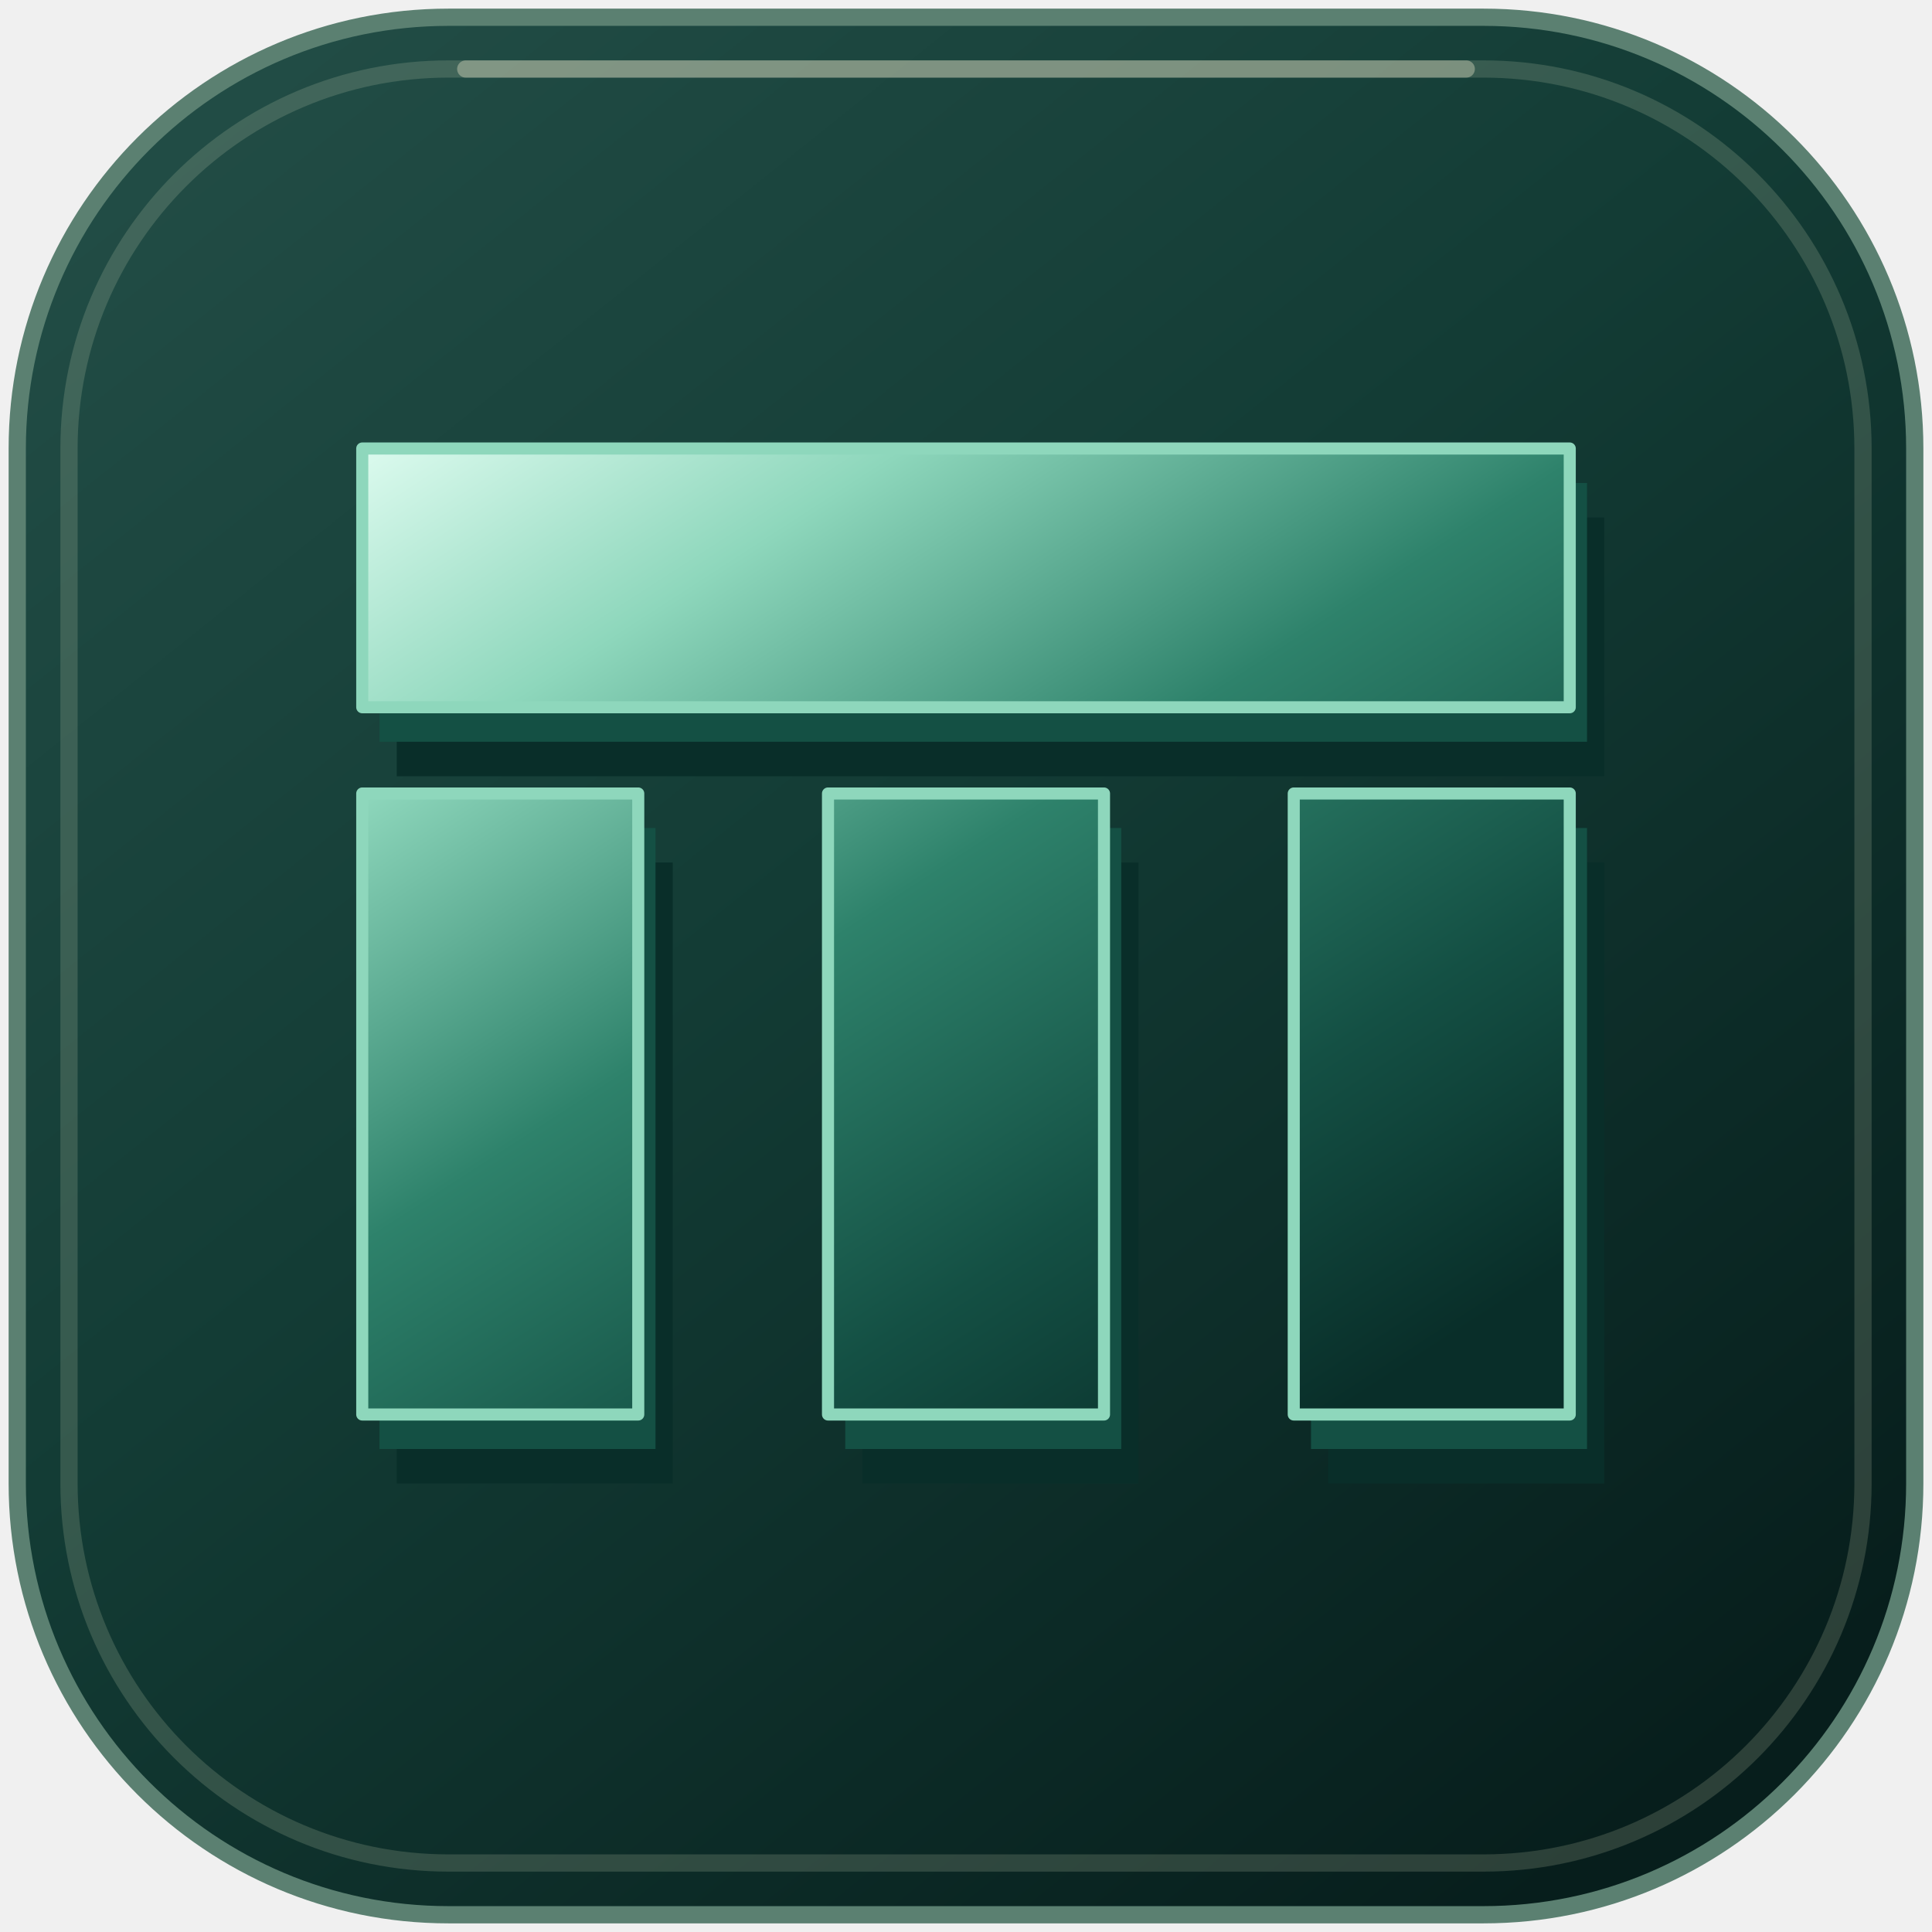
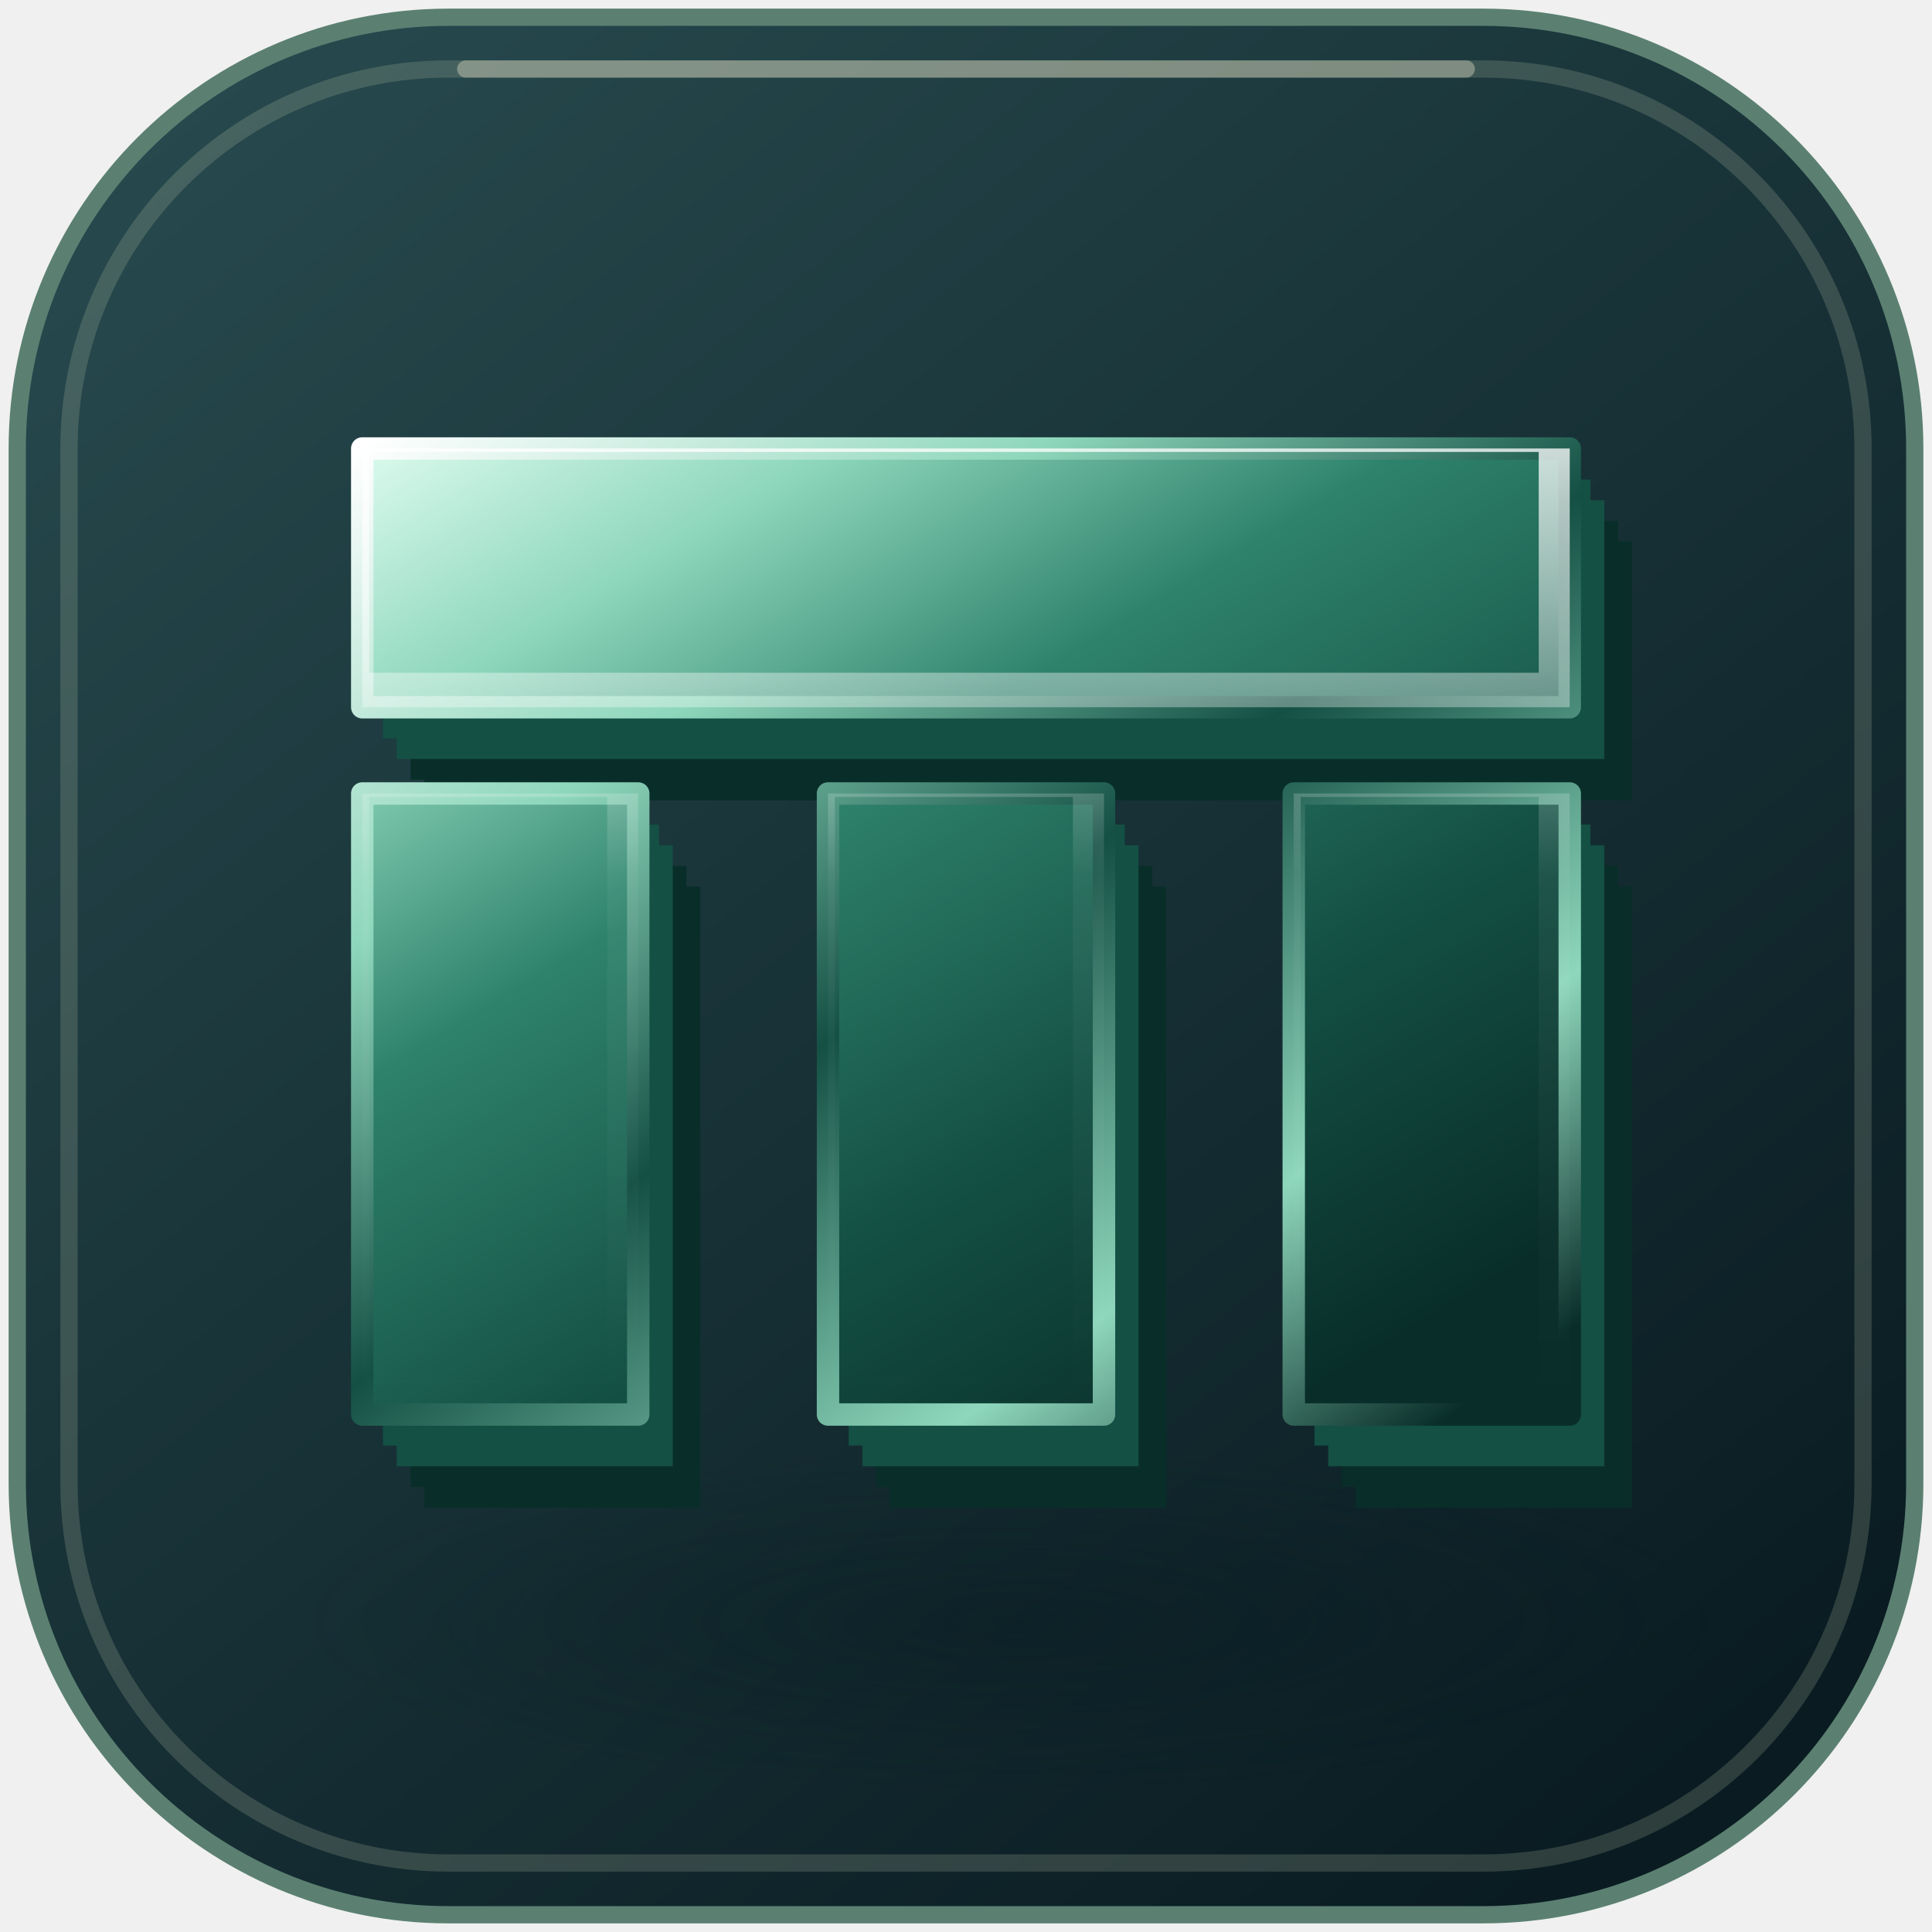
<svg xmlns="http://www.w3.org/2000/svg" viewBox="0 0 112 112" role="img" aria-label="DENTAYA">
  <defs>
-     <linearGradient id="dy-18-icon-face" x1="0" y1="0" x2=".8" y2="1" gradientUnits="objectBoundingBox">
+     <linearGradient id="dy-18-icon-face" x1="0" y1="0" x2=".75" y2="1">
      <stop offset="0" stop-color="#DDFBEF" />
-       <stop offset=".22" stop-color="#8ED7BC" />
-       <stop offset=".5" stop-color="#2E826B" />
-       <stop offset=".77" stop-color="#145044" />
+       <stop offset=".19" stop-color="#8ED7BC" />
+       <stop offset=".42" stop-color="#2E826B" />
+       <stop offset=".72" stop-color="#145044" />
+       <stop offset="1" stop-color="#092E29" />
+     </linearGradient>
+     <linearGradient id="dy-18-icon-bevel" x1="0" y1="0" x2=".9" y2="1">
+       <stop stop-color="#FFFFFF" />
+       <stop offset=".28" stop-color="#8ED7BC" />
+       <stop offset=".53" stop-color="#145044" />
+       <stop offset=".8" stop-color="#8ED7BC" />
      <stop offset="1" stop-color="#092E29" />
    </linearGradient>
    <linearGradient id="dy-18-icon-tile" x2=".8" y2="1">
-       <stop stop-color="#244F48" />
-       <stop offset=".48" stop-color="#133C35" />
-       <stop offset="1" stop-color="#071E1C" />
+       <stop stop-color="#294C50" />
+       <stop offset=".48" stop-color="#193439" />
+       <stop offset="1" stop-color="#0A1C22" />
    </linearGradient>
+     <radialGradient id="dy-18-icon-shadow">
+       <stop stop-color="#061A20" stop-opacity=".36" />
+       <stop offset="1" stop-color="#061A20" stop-opacity="0" />
+     </radialGradient>
+     <linearGradient id="dy-18-icon-shine" x1="0" y1="0" x2="0" y2="1">
+       <stop stop-color="#FFFFFF" stop-opacity=".8" />
+       <stop offset=".46" stop-color="#FFFFFF" stop-opacity=".05" />
+       <stop offset="1" stop-color="#FFFFFF" stop-opacity="0" />
+     </linearGradient>
+     <clipPath id="dy-18-icon-clip">
+       <path fill="#FFFFFF" fill-rule="evenodd" d="M13 20H83V35H13ZM13 40H29V76H13ZM40 40H56V76H40ZM67 40H83V76H67Z" />
+     </clipPath>
  </defs>
  <rect x="1" y="1" width="110" height="110" rx="25" fill="url(#dy-18-icon-tile)" stroke="#5B8071" stroke-width="1" />
  <rect x="4" y="4" width="104" height="104" rx="22" fill="none" stroke="#DFE8C7" stroke-opacity=".17" />
  <path d="M27 4H85" stroke="#F8F1D3" stroke-opacity=".35" stroke-linecap="round" />
  <g transform="translate(8 6)">
-     <g data-material="emerald" data-depth="vector">
-       <g transform="translate(2 4)">
+     <g data-material="emerald" data-depth="vector" data-bevel="machined">
+       <ellipse cx="51" cy="88" rx="42" ry="10" fill="url(#dy-18-icon-shadow)" />
+       <g transform="translate(3.6 5.4)">
        <path fill="#092E29" fill-rule="evenodd" d="M13 20H83V35H13ZM13 40H29V76H13ZM40 40H56V76H40ZM67 40H83V76H67Z" />
      </g>
-       <g transform="translate(1 2)">
+       <g transform="translate(2.8 4.2)">
+         <path fill="#092E29" fill-rule="evenodd" d="M13 20H83V35H13ZM13 40H29V76H13ZM40 40H56V76H40ZM67 40H83V76H67Z" />
+       </g>
+       <g transform="translate(2 3)">
        <path fill="#145044" fill-rule="evenodd" d="M13 20H83V35H13ZM13 40H29V76H13ZM40 40H56V76H40ZM67 40H83V76H67Z" />
      </g>
-       <path fill="url(#dy-18-icon-face)" fill-rule="evenodd" stroke="#8ED7BC" stroke-width="0.7" stroke-linejoin="round" d="M13 20H83V35H13ZM13 40H29V76H13ZM40 40H56V76H40ZM67 40H83V76H67Z" />
+       <g transform="translate(1.2 1.8)">
+         <path fill="#145044" fill-rule="evenodd" d="M13 20H83V35H13ZM13 40H29V76H13ZM40 40H56V76H40ZM67 40H83V76H67Z" />
+       </g>
+       <path fill="url(#dy-18-icon-face)" fill-rule="evenodd" stroke="url(#dy-18-icon-bevel)" stroke-width="1.3" stroke-linejoin="round" d="M13 20H83V35H13ZM13 40H29V76H13ZM40 40H56V76H40ZM67 40H83V76H67Z" />
+       <g clip-path="url(#dy-18-icon-clip)">
+         <g transform="translate(-.7 -.9)">
+           <path d="M13 20H83V35H13ZM13 40H29V76H13ZM40 40H56V76H40ZM67 40H83V76H67Z" fill="none" fill-rule="evenodd" stroke="url(#dy-18-icon-shine)" stroke-width="2.2" stroke-linejoin="round" />
+         </g>
+       </g>
    </g>
  </g>
</svg>
